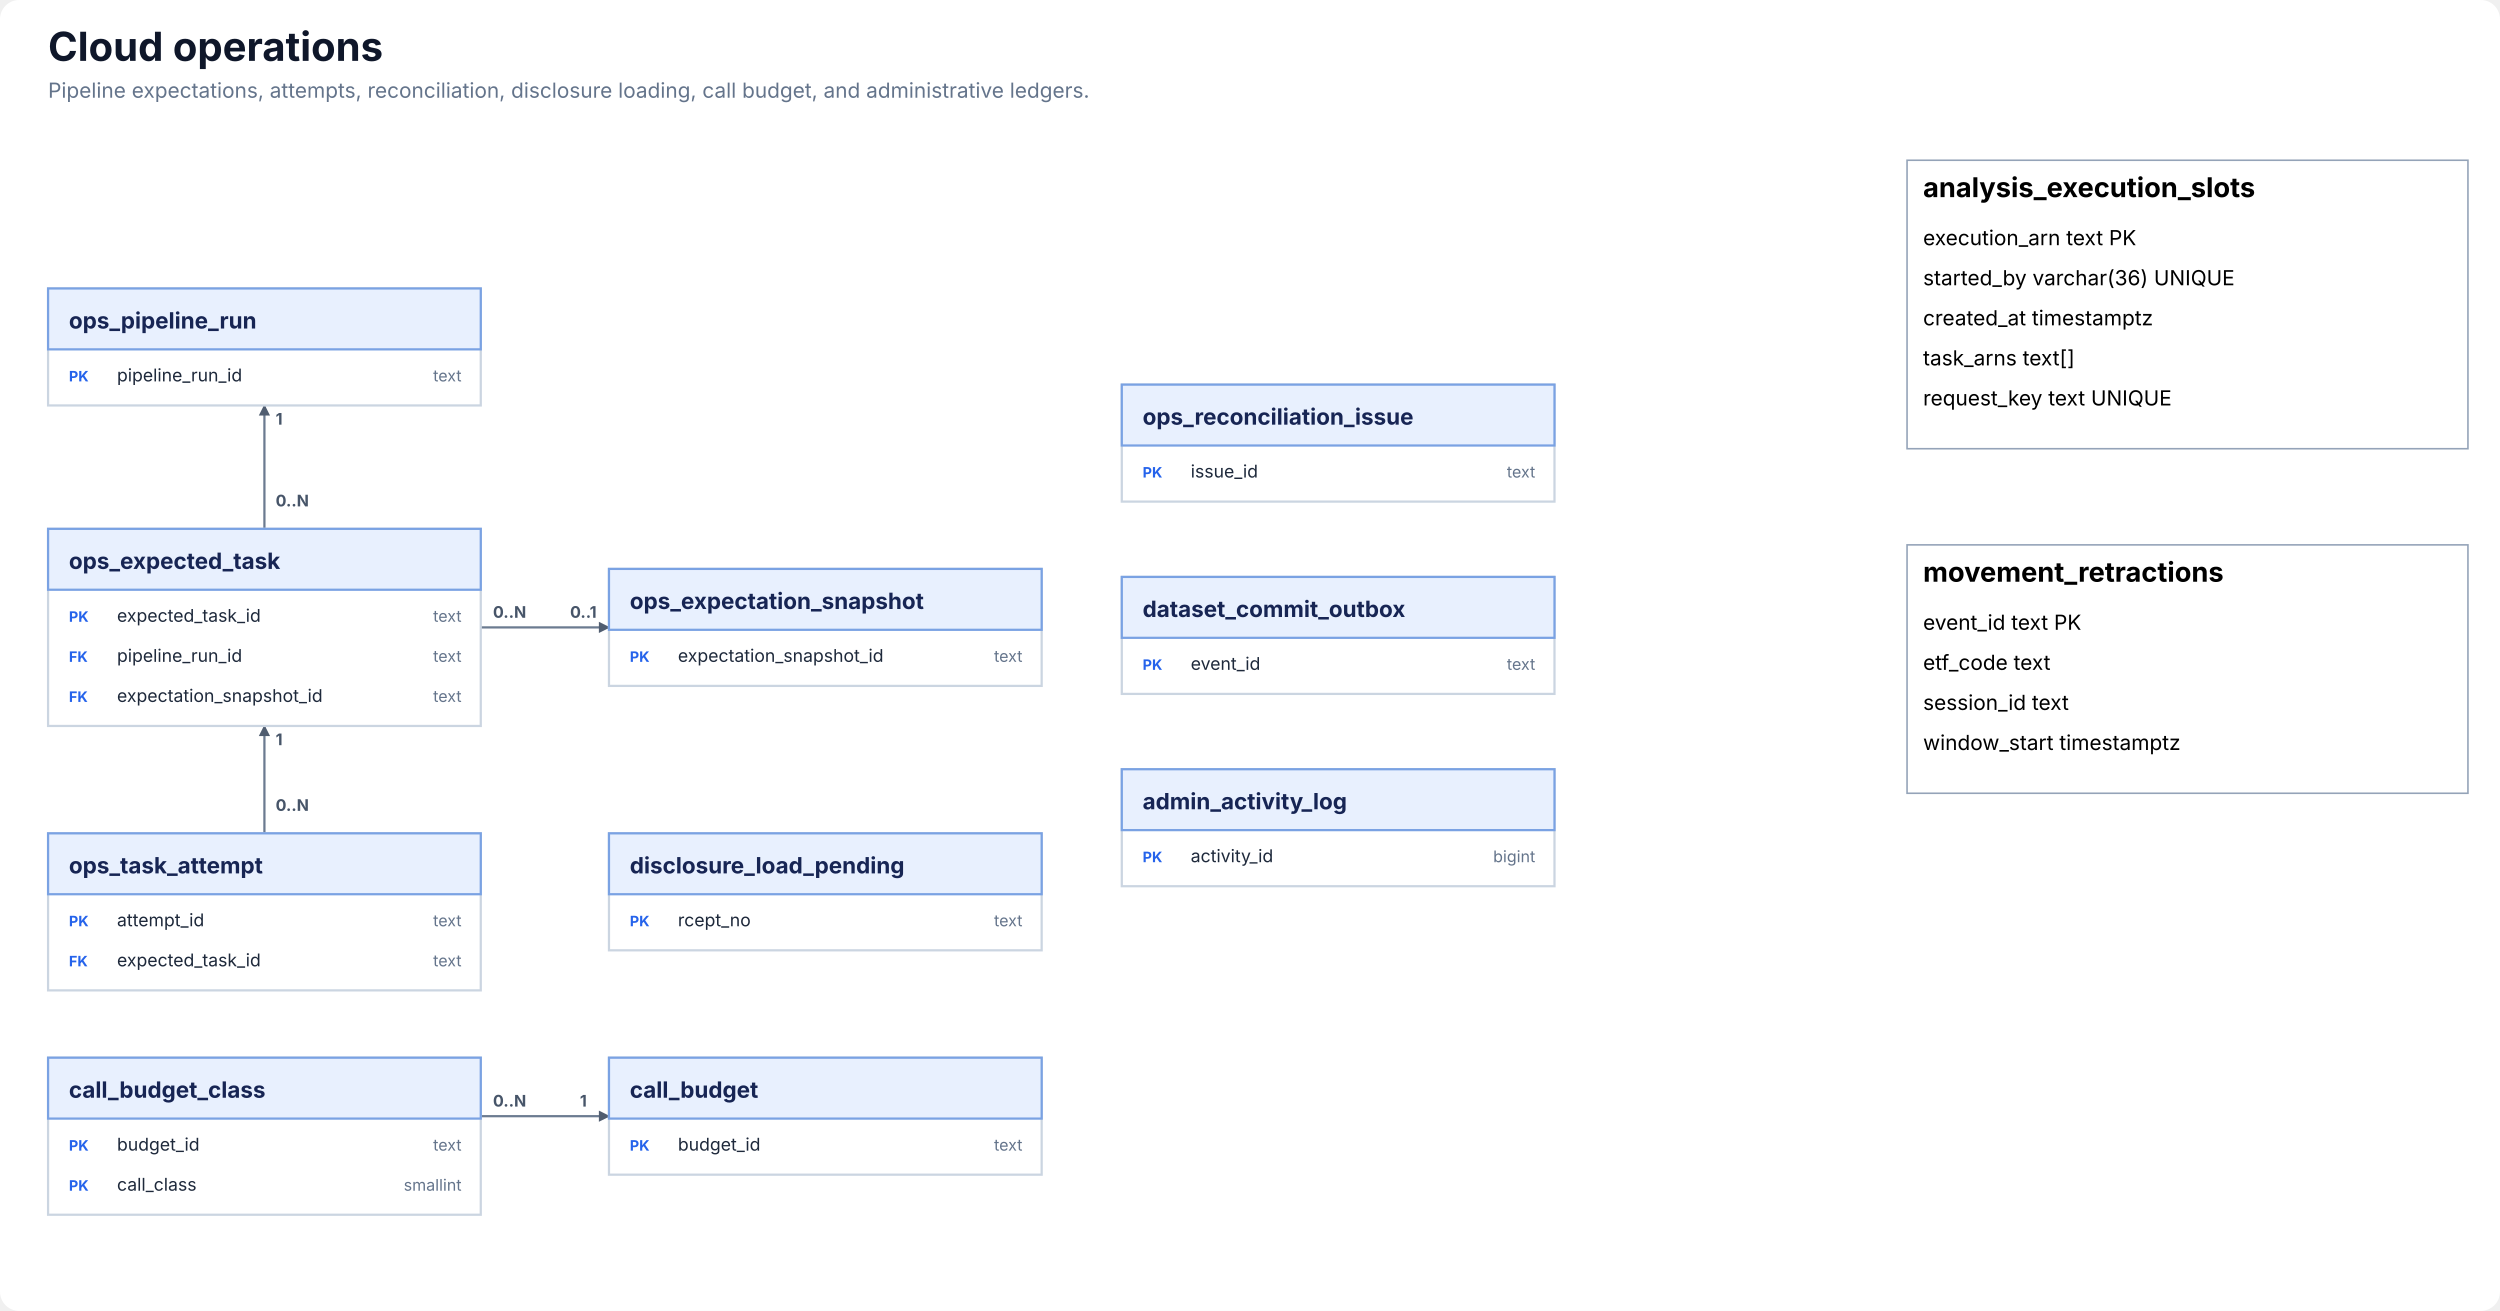
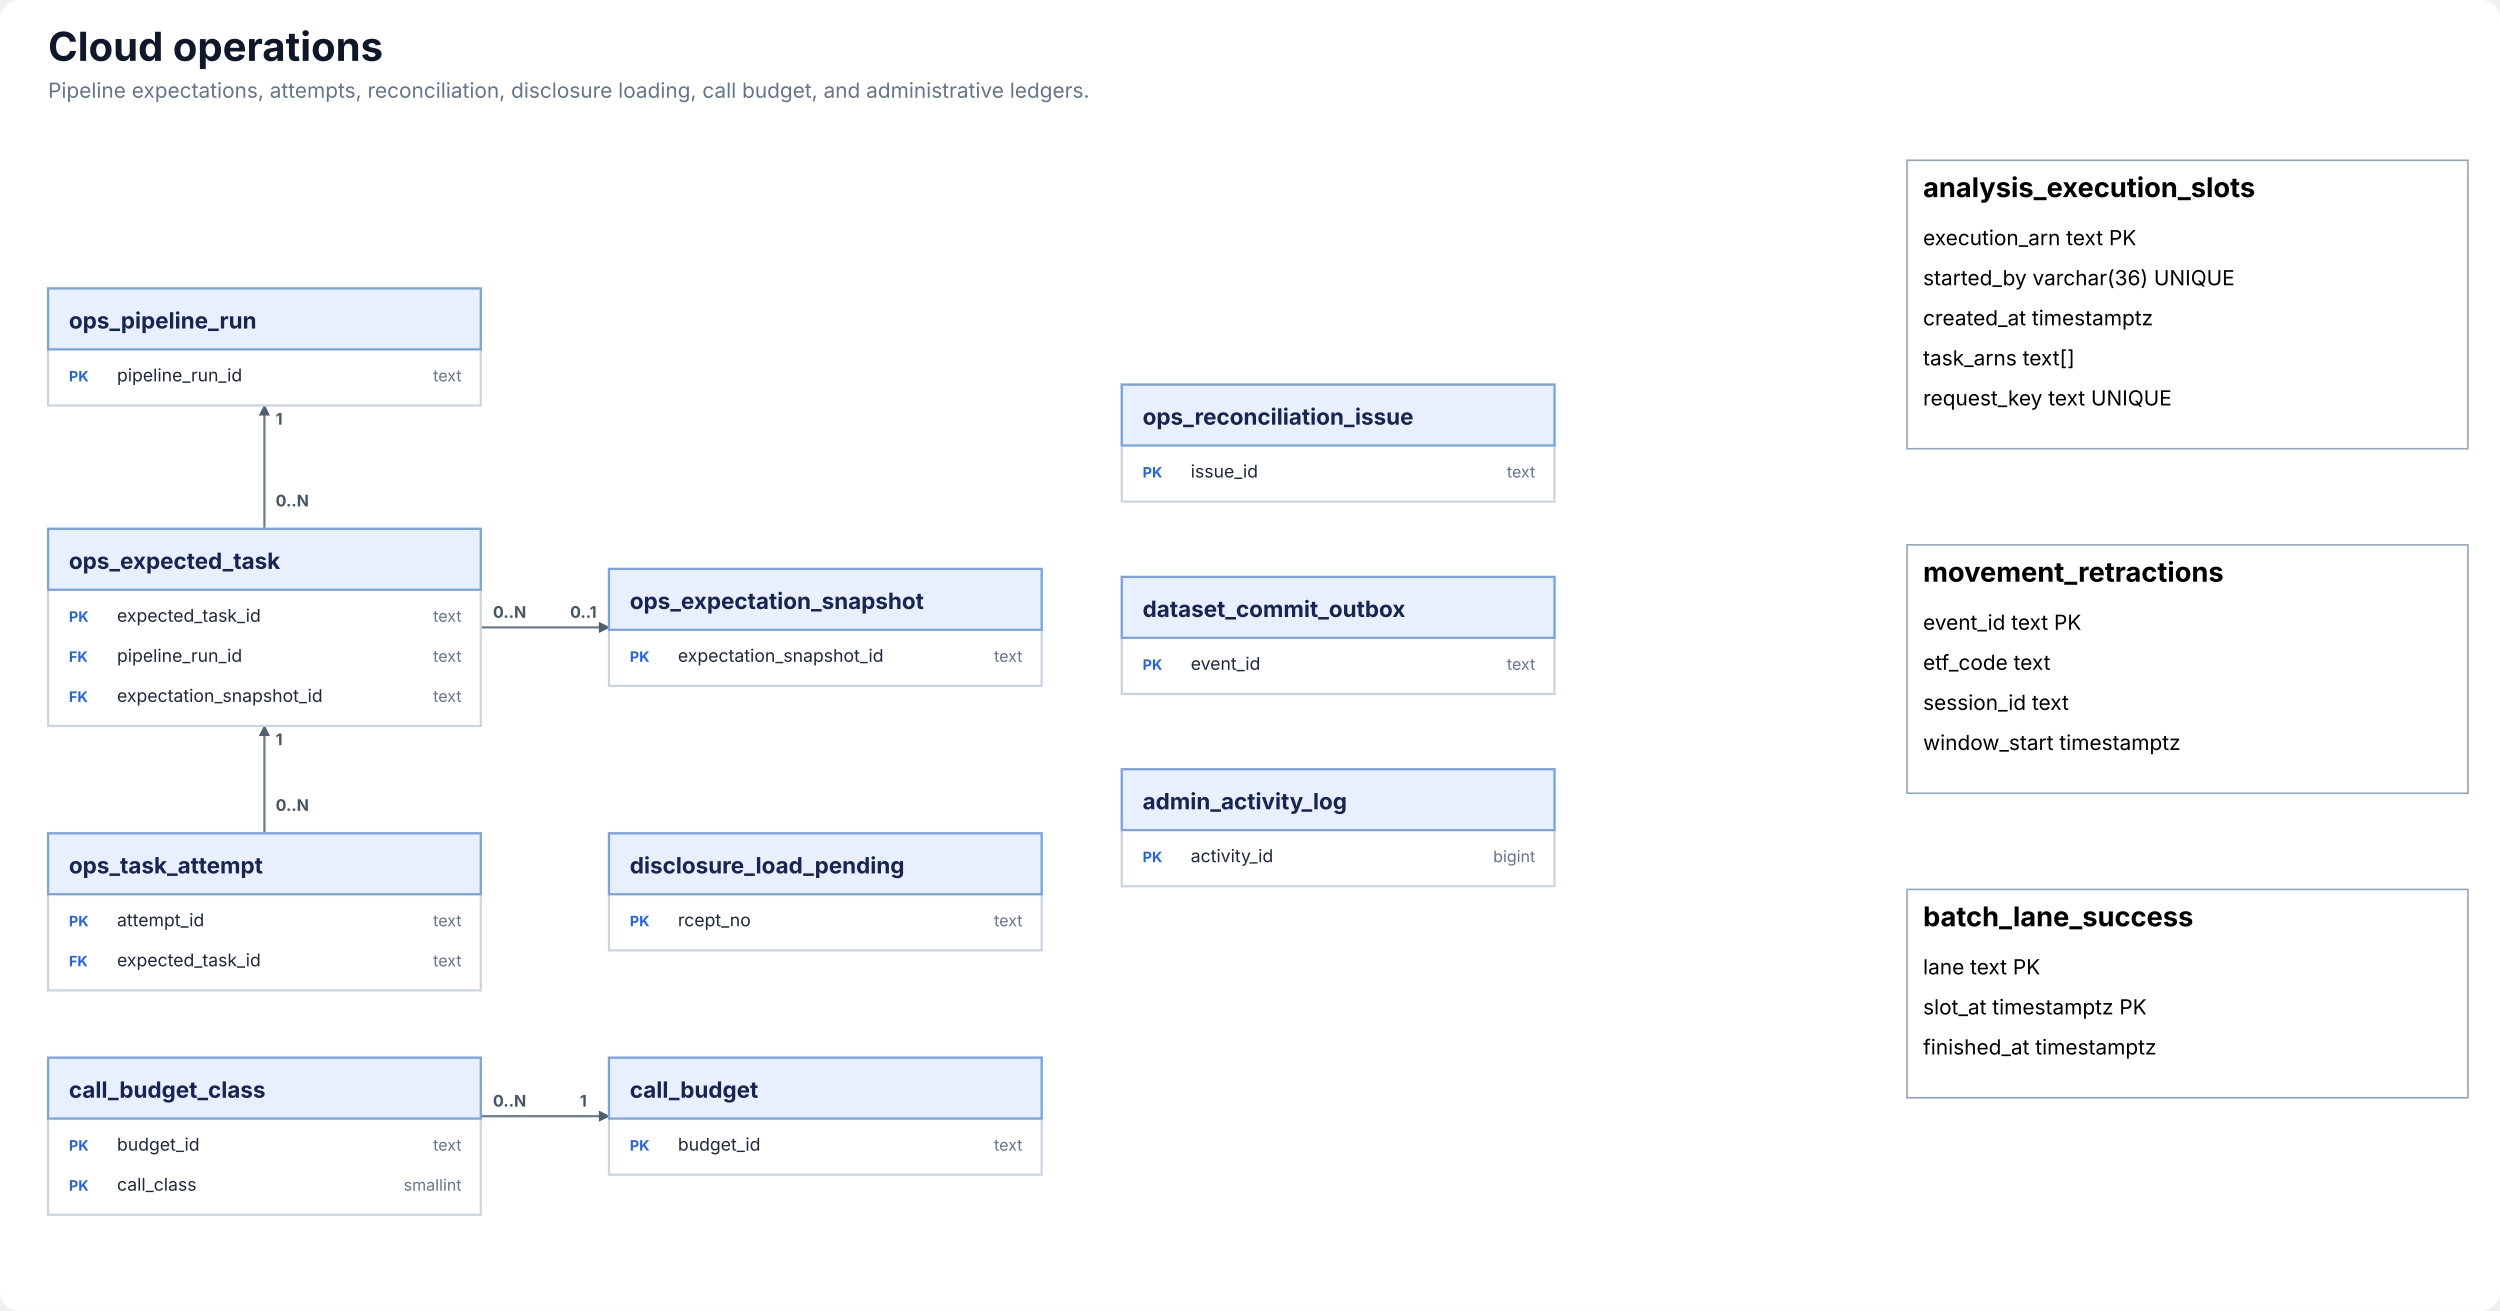
<svg xmlns="http://www.w3.org/2000/svg" viewBox="0 0 1560 818" role="img" aria-labelledby="title desc">
  <defs>
    <marker id="arrow" viewBox="0 0 10 10" refX="9" refY="5" markerWidth="5" markerHeight="5" orient="auto">
      <path d="M 0 0 L 10 5 L 0 10 z" class="arrow" />
    </marker>
  </defs>
  <style>
  :root { color-scheme: light; }
  text { font-family: -apple-system,BlinkMacSystemFont,"Segoe UI",sans-serif; }
  .canvas { fill:#ffffff; } .title { fill:#0f172a;font-size:25px;font-weight:700; } .subtitle { fill:#64748b;font-size:13px; }
  .table { fill:#fff;stroke:#cbd5e1;stroke-width:1.4; } .table-head { fill:#e8f0fe;stroke:#7aa2e3;stroke-width:1.4; }
  .table-name { fill:#172554;font-size:14px;font-weight:700; } .field { fill:#1e293b;font-size:11px; } .type { fill:#64748b;font-size:10px; } .key { fill:#2563eb;font-size:9px;font-weight:700; }
  .relation { fill:none;stroke:#64748b;stroke-width:1.4;opacity:.95; } .arrow { fill:#475569; }
  .relation-halo { fill:none;stroke:#ffffff;stroke-width:5; }
  .cardinality { fill:#475569;font-size:10px;font-weight:700;paint-order:stroke;stroke:#ffffff;stroke-width:3px;stroke-linejoin:round; }
  .domain-zone rect { fill:#eff6ff;fill-opacity:.35;stroke:#bfdbfe;stroke-width:1.2;stroke-dasharray:6 5; }
  .domain-zone text { fill:#475569;font-size:13px;font-weight:700;letter-spacing:.02em; }
  .node.entity .table-head,.legend-item.entity .legend-swatch { fill:#bfdbfe;stroke:#2563eb; }
  .node.attribute .table-head,.legend-item.attribute .legend-swatch { fill:#fef3c7;stroke:#d97706; }
  .node.binding .table-head,.legend-item.binding .legend-swatch { fill:#ccfbf1;stroke:#0f766e; }
  .node.process .table-head,.legend-item.process .legend-swatch { fill:#ffedd5;stroke:#ea580c; }
  .node.explanation .table-head,.legend-item.explanation .legend-swatch { fill:#ede9fe;stroke:#7c3aed; }
  .node.entity .table-name,.node.attribute .table-name,.node.binding .table-name,
  .node.process .table-name,.node.explanation .table-name { fill:#172554; }
  .node.entity#table-entity .table,.node.entity#table-entity .table-head { stroke-width:2.6; }
  .legend-item text { fill:#475569;font-size:10px; } .legend-swatch { stroke-width:1.2; }
</style>
  <rect class="canvas" width="100%" height="100%" rx="12" />
  <text class="title" x="30" y="38">Cloud operations</text>
  <text class="subtitle" x="30" y="61">Pipeline expectations, attempts, reconciliation, disclosure loading, call budget, and administrative ledgers.</text>
  <g aria-label="domains" />
  <g aria-label="relationships">
    <path class="relation-halo" d="M 165 330 L 165 253" />
    <path class="relation" d="M 165 330 L 165 253" marker-end="url(#arrow)" />
    <path class="relation-halo" d="M 165 520 L 165 453" />
    <path class="relation" d="M 165 520 L 165 453" marker-end="url(#arrow)" />
    <path class="relation-halo" d="M 300 391.5 L 380 391.5" />
    <path class="relation" d="M 300 391.5 L 380 391.5" marker-end="url(#arrow)" />
    <path class="relation-halo" d="M 300 696.5 L 380 696.5" />
    <path class="relation" d="M 300 696.5 L 380 696.5" marker-end="url(#arrow)" />
    <text class="cardinality" x="172" y="316" text-anchor="start">0..N</text>
    <text class="cardinality" x="172" y="265" text-anchor="start">1</text>
    <text class="cardinality" x="172" y="506" text-anchor="start">0..N</text>
    <text class="cardinality" x="172" y="465" text-anchor="start">1</text>
    <text class="cardinality" x="318" y="385.5" text-anchor="middle">0..N</text>
    <text class="cardinality" x="364" y="385.5" text-anchor="middle">0..1</text>
    <text class="cardinality" x="318" y="690.5" text-anchor="middle">0..N</text>
    <text class="cardinality" x="364" y="690.5" text-anchor="middle">1</text>
  </g>
  <g aria-label="tables">
    <g id="table-ops_pipeline_run" class="node ">
      <rect class="table" x="30" y="180" width="270" height="73" />
      <rect class="table-head" x="30" y="180" width="270" height="38" />
      <text class="table-name" x="43" y="205" font-size="14px">ops_pipeline_run</text>
      <text class="key" x="43" y="238">PK</text>
      <text class="field" x="73" y="238">pipeline_run_id</text>
      <text class="type" x="288" y="238" text-anchor="end">text</text>
    </g>
    <g id="table-ops_expectation_snapshot" class="node ">
      <rect class="table" x="380" y="355" width="270" height="73" />
      <rect class="table-head" x="380" y="355" width="270" height="38" />
      <text class="table-name" x="393" y="380" font-size="14px">ops_expectation_snapshot</text>
      <text class="key" x="393" y="413">PK</text>
      <text class="field" x="423" y="413">expectation_snapshot_id</text>
      <text class="type" x="638" y="413" text-anchor="end">text</text>
    </g>
    <g id="table-ops_expected_task" class="node ">
      <rect class="table" x="30" y="330" width="270" height="123" />
      <rect class="table-head" x="30" y="330" width="270" height="38" />
      <text class="table-name" x="43" y="355" font-size="14px">ops_expected_task</text>
      <text class="key" x="43" y="388">PK</text>
      <text class="field" x="73" y="388">expected_task_id</text>
      <text class="type" x="288" y="388" text-anchor="end">text</text>
      <text class="key" x="43" y="413">FK</text>
      <text class="field" x="73" y="413">pipeline_run_id</text>
      <text class="type" x="288" y="413" text-anchor="end">text</text>
      <text class="key" x="43" y="438">FK</text>
      <text class="field" x="73" y="438">expectation_snapshot_id</text>
      <text class="type" x="288" y="438" text-anchor="end">text</text>
    </g>
    <g id="table-ops_task_attempt" class="node ">
      <rect class="table" x="30" y="520" width="270" height="98" />
      <rect class="table-head" x="30" y="520" width="270" height="38" />
      <text class="table-name" x="43" y="545" font-size="14px">ops_task_attempt</text>
      <text class="key" x="43" y="578">PK</text>
      <text class="field" x="73" y="578">attempt_id</text>
      <text class="type" x="288" y="578" text-anchor="end">text</text>
      <text class="key" x="43" y="603">FK</text>
      <text class="field" x="73" y="603">expected_task_id</text>
      <text class="type" x="288" y="603" text-anchor="end">text</text>
    </g>
    <g id="table-ops_reconciliation_issue" class="node ">
      <rect class="table" x="700" y="240" width="270" height="73" />
      <rect class="table-head" x="700" y="240" width="270" height="38" />
      <text class="table-name" x="713" y="265" font-size="14px">ops_reconciliation_issue</text>
      <text class="key" x="713" y="298">PK</text>
      <text class="field" x="743" y="298">issue_id</text>
      <text class="type" x="958" y="298" text-anchor="end">text</text>
    </g>
    <g id="table-dataset_commit_outbox" class="node ">
      <rect class="table" x="700" y="360" width="270" height="73" />
      <rect class="table-head" x="700" y="360" width="270" height="38" />
      <text class="table-name" x="713" y="385" font-size="14px">dataset_commit_outbox</text>
      <text class="key" x="713" y="418">PK</text>
      <text class="field" x="743" y="418">event_id</text>
      <text class="type" x="958" y="418" text-anchor="end">text</text>
    </g>
    <g id="table-admin_activity_log" class="node ">
      <rect class="table" x="700" y="480" width="270" height="73" />
      <rect class="table-head" x="700" y="480" width="270" height="38" />
      <text class="table-name" x="713" y="505" font-size="14px">admin_activity_log</text>
      <text class="key" x="713" y="538">PK</text>
      <text class="field" x="743" y="538">activity_id</text>
      <text class="type" x="958" y="538" text-anchor="end">bigint</text>
    </g>
    <g id="table-disclosure_load_pending" class="node ">
      <rect class="table" x="380" y="520" width="270" height="73" />
      <rect class="table-head" x="380" y="520" width="270" height="38" />
      <text class="table-name" x="393" y="545" font-size="14px">disclosure_load_pending</text>
      <text class="key" x="393" y="578">PK</text>
      <text class="field" x="423" y="578">rcept_no</text>
      <text class="type" x="638" y="578" text-anchor="end">text</text>
    </g>
    <g id="table-call_budget" class="node ">
      <rect class="table" x="380" y="660" width="270" height="73" />
      <rect class="table-head" x="380" y="660" width="270" height="38" />
      <text class="table-name" x="393" y="685" font-size="14px">call_budget</text>
      <text class="key" x="393" y="718">PK</text>
      <text class="field" x="423" y="718">budget_id</text>
      <text class="type" x="638" y="718" text-anchor="end">text</text>
    </g>
    <g id="table-call_budget_class" class="node ">
      <rect class="table" x="30" y="660" width="270" height="98" />
      <rect class="table-head" x="30" y="660" width="270" height="38" />
      <text class="table-name" x="43" y="685" font-size="14px">call_budget_class</text>
      <text class="key" x="43" y="718">PK</text>
      <text class="field" x="73" y="718">budget_id</text>
      <text class="type" x="288" y="718" text-anchor="end">text</text>
      <text class="key" x="43" y="743">PK</text>
      <text class="field" x="73" y="743">call_class</text>
      <text class="type" x="288" y="743" text-anchor="end">smallint</text>
    </g>
  </g>
  <g transform="translate(1190,100)">
    <rect width="350" height="180" fill="#ffffff" stroke="#94a3b8" />
    <text x="10" y="23" font-size="17" font-weight="bold">analysis_execution_slots</text>
    <text x="10" y="53" font-size="13">execution_arn text PK</text>
    <text x="10" y="78" font-size="13">started_by varchar(36) UNIQUE</text>
    <text x="10" y="103" font-size="13">created_at timestamptz</text>
    <text x="10" y="128" font-size="13">task_arns text[]</text>
    <text x="10" y="153" font-size="13">request_key text UNIQUE</text>
  </g>
  <g transform="translate(1190,340)">
    <rect width="350" height="155" fill="#ffffff" stroke="#94a3b8" />
    <text x="10" y="23" font-size="17" font-weight="bold">movement_retractions</text>
    <text x="10" y="53" font-size="13">event_id text PK</text>
    <text x="10" y="78" font-size="13">etf_code text</text>
    <text x="10" y="103" font-size="13">session_id text</text>
    <text x="10" y="128" font-size="13">window_start timestamptz</text>
  </g>
+   <g transform="translate(1190,555)">
+     <rect width="350" height="130" fill="#ffffff" stroke="#94a3b8" />
+     <text x="10" y="23" font-size="17" font-weight="bold">batch_lane_success</text>
+     <text x="10" y="53" font-size="13">lane text PK</text>
+     <text x="10" y="78" font-size="13">slot_at timestamptz PK</text>
+     <text x="10" y="103" font-size="13">finished_at timestamptz</text>
+   </g>
</svg>
